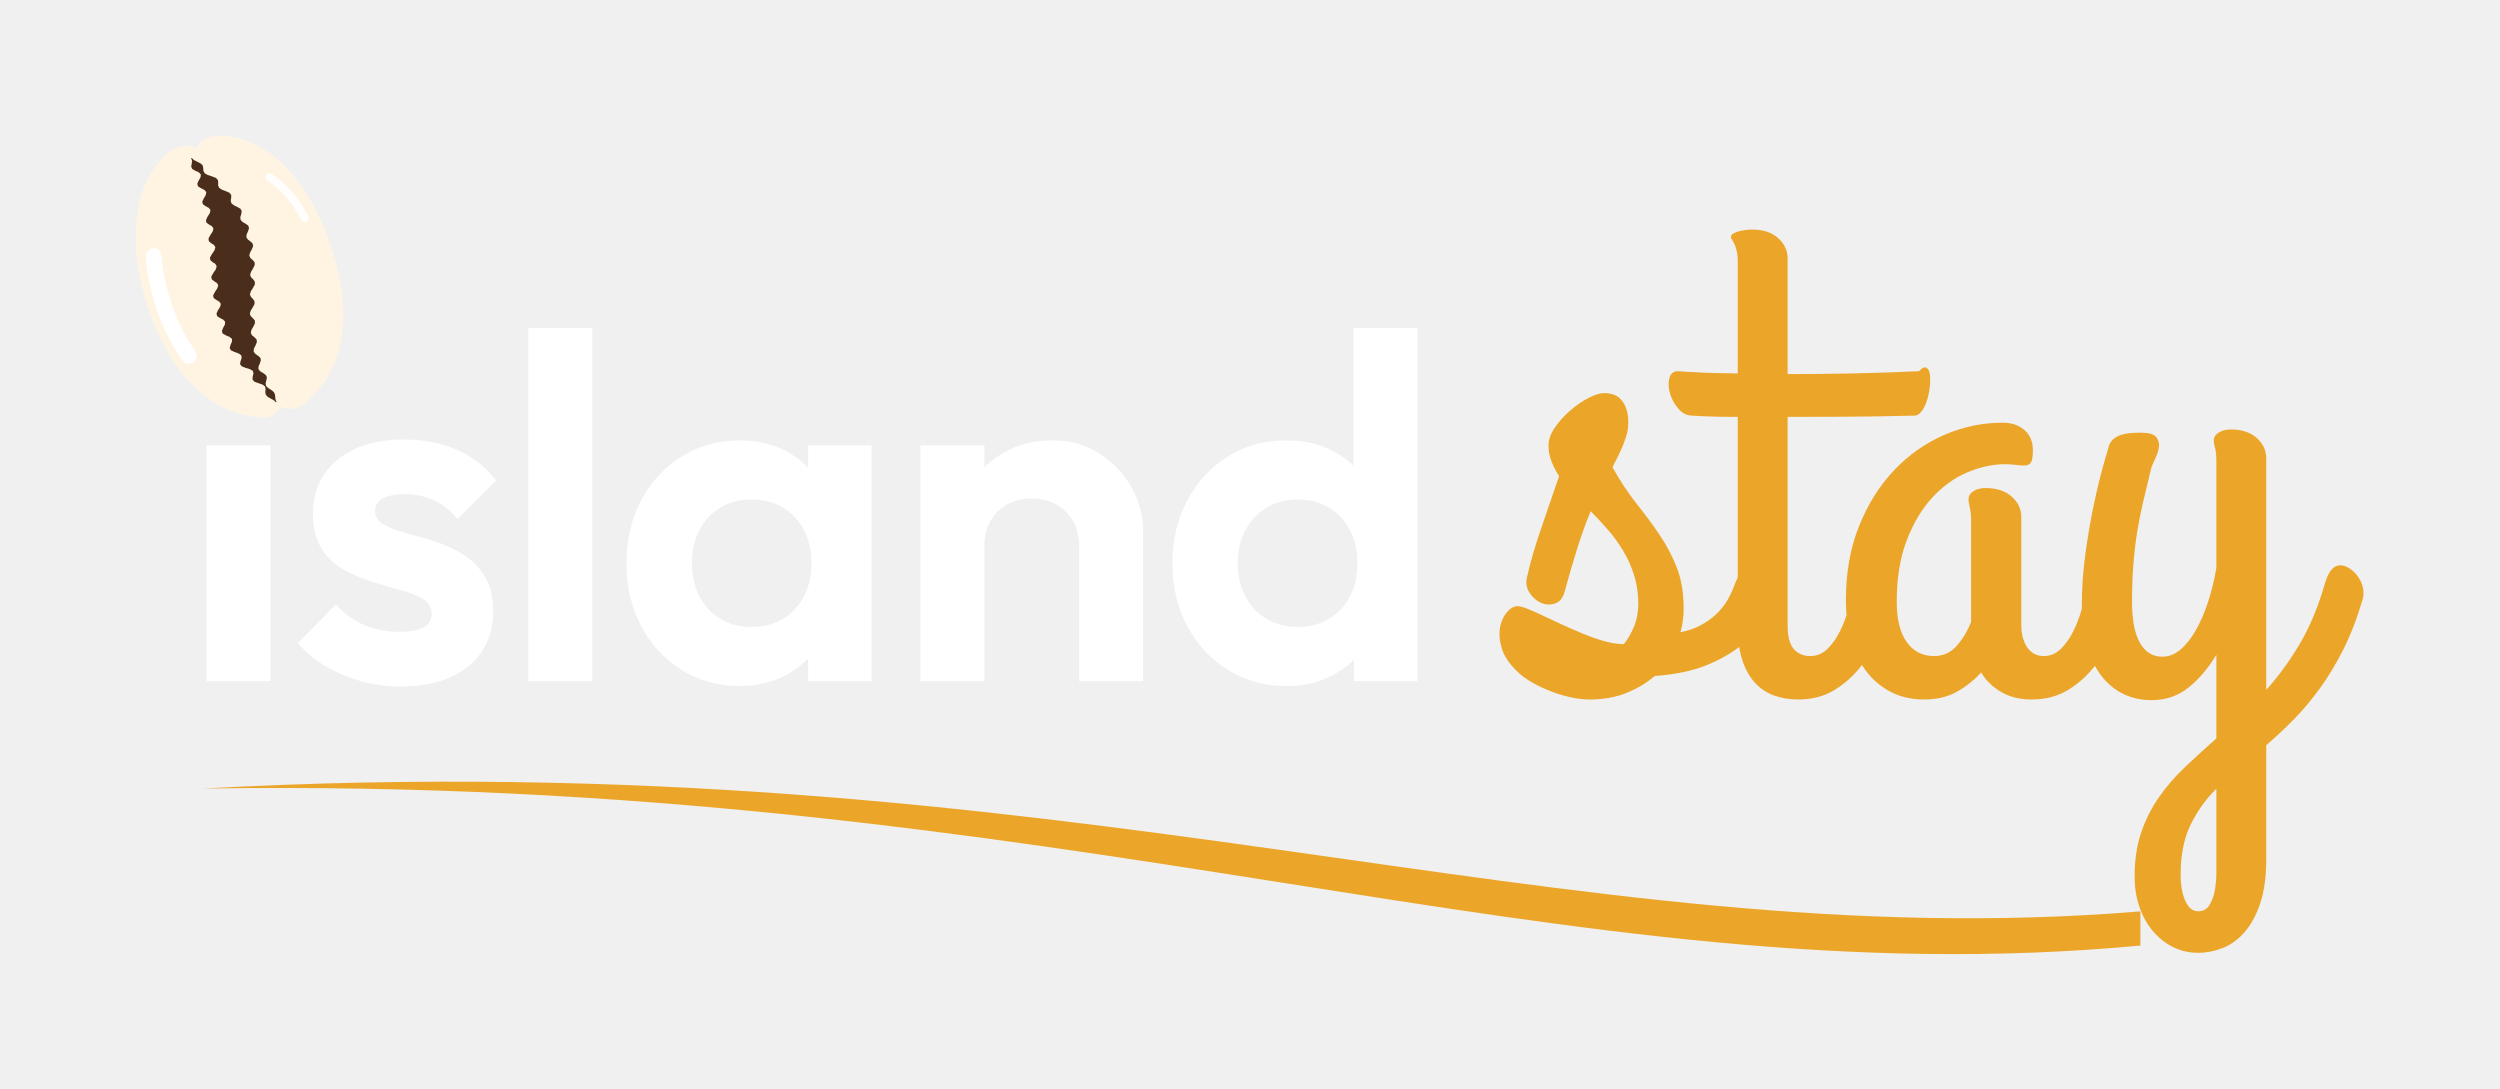
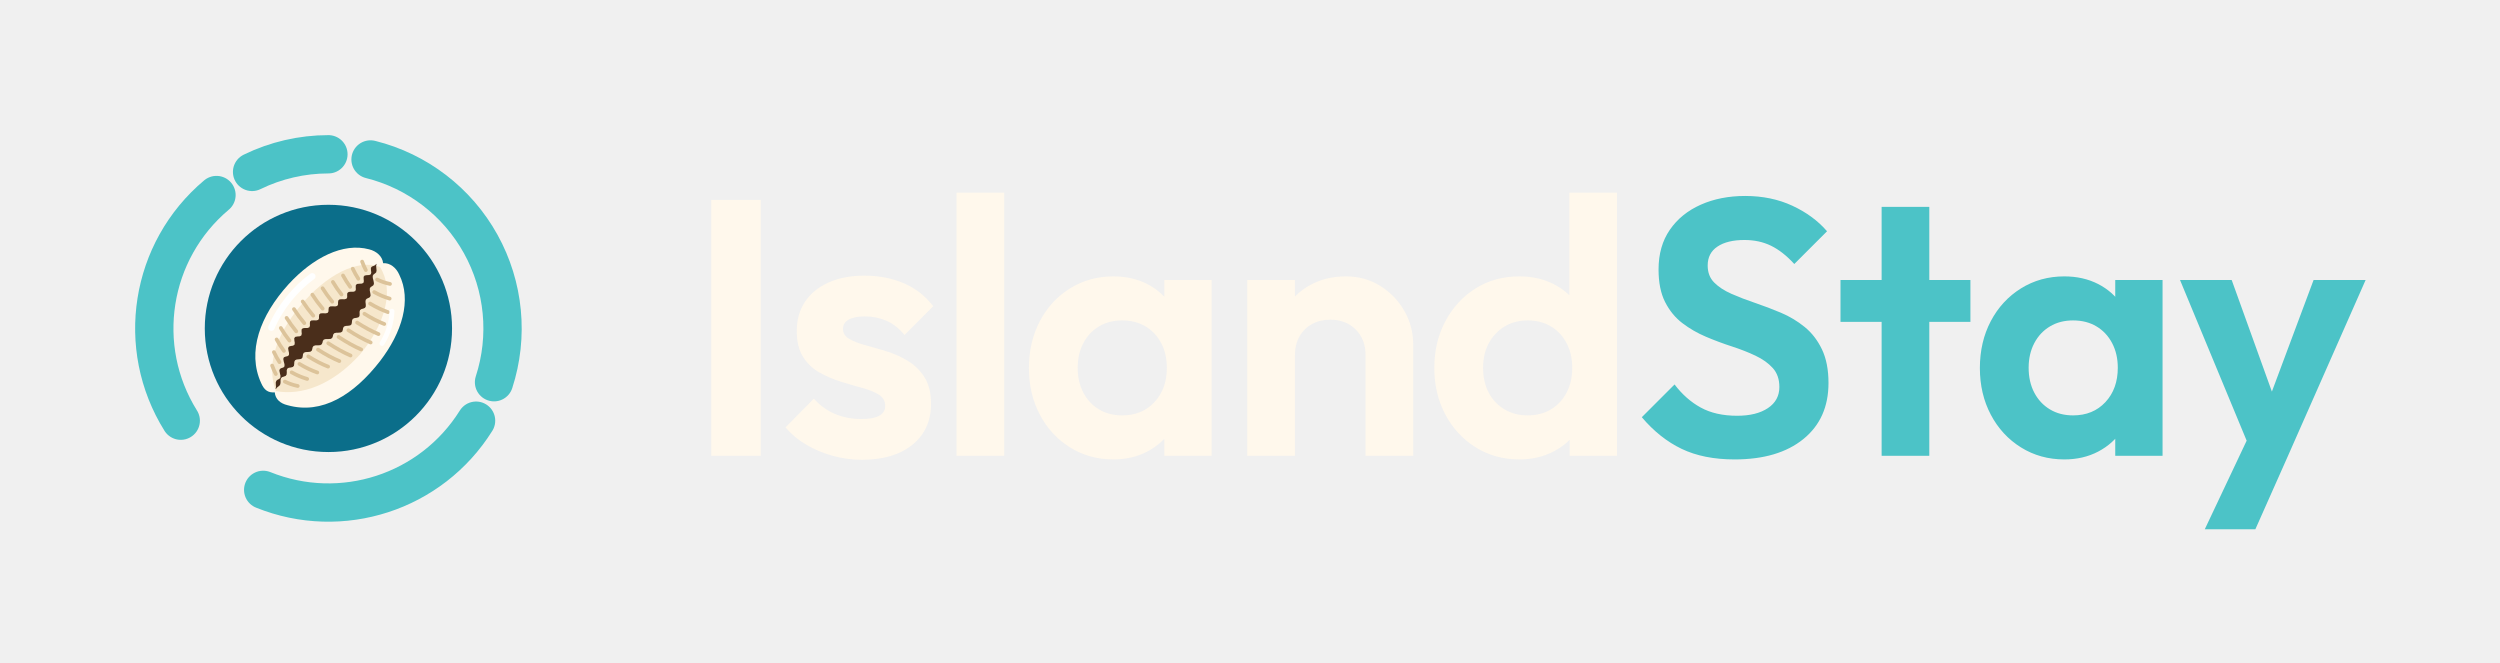
- <svg xmlns="http://www.w3.org/2000/svg" viewBox="-73 21 1024 446">
-   <path d="M11.6 300.0V203.4H37.8V300.0ZM91.0 302.2Q82.8 302.2 74.9 300.0Q67.0 297.8 60.4 293.9Q53.8 290.0 49.0 284.4L64.6 268.6Q69.6 274.2 76.2 277.0Q82.8 279.8 90.8 279.8Q97.2 279.8 100.5 278.0Q103.8 276.2 103.8 272.6Q103.8 268.6 100.3 266.4Q96.8 264.2 91.2 262.7Q85.6 261.2 79.5 259.3Q73.4 257.4 67.8 254.3Q62.2 251.2 58.7 245.7Q55.2 240.2 55.2 231.4Q55.2 222.2 59.7 215.4Q64.2 208.6 72.6 204.8Q81.0 201.0 92.4 201.0Q104.4 201.0 114.1 205.2Q123.8 209.4 130.2 217.8L114.4 233.6Q110.0 228.2 104.5 225.8Q99.0 223.4 92.6 223.4Q86.8 223.4 83.7 225.2Q80.6 227.0 80.6 230.2Q80.6 233.8 84.1 235.8Q87.6 237.8 93.2 239.3Q98.8 240.8 104.9 242.7Q111.0 244.6 116.5 248.0Q122.0 251.4 125.5 257.0Q129.0 262.6 129.0 271.4Q129.0 285.6 118.8 293.9Q108.6 302.2 91.0 302.2ZM143.4 300.0V155.4H169.6V300.0ZM230.0 302.0Q216.8 302.0 206.2 295.4Q195.6 288.8 189.6 277.4Q183.6 266.0 183.6 251.8Q183.6 237.4 189.6 226.0Q195.6 214.6 206.2 208.0Q216.8 201.4 230.0 201.4Q240.4 201.4 248.6 205.6Q256.8 209.8 261.7 217.3Q266.6 224.8 267.0 234.2V269.0Q266.6 278.6 261.7 286.0Q256.8 293.4 248.6 297.7Q240.4 302.0 230.0 302.0ZM234.8 277.8Q245.8 277.8 252.6 270.5Q259.4 263.2 259.4 251.6Q259.4 244.0 256.3 238.1Q253.2 232.2 247.7 228.9Q242.2 225.6 234.8 225.6Q227.6 225.6 222.1 228.9Q216.6 232.2 213.5 238.1Q210.4 244.0 210.4 251.6Q210.4 259.4 213.5 265.3Q216.6 271.2 222.1 274.5Q227.6 277.8 234.8 277.8ZM258.0 300.0V274.0L262.2 250.4L258.0 227.2V203.4H284.0V300.0ZM369.0 300.0V244.6Q369.0 236.0 363.6 230.6Q358.2 225.2 349.6 225.2Q344.0 225.2 339.6 227.6Q335.2 230.0 332.7 234.4Q330.2 238.8 330.2 244.6L320.0 239.4Q320.0 228.0 324.9 219.5Q329.8 211.0 338.5 206.2Q347.2 201.4 358.2 201.4Q368.8 201.4 377.2 206.7Q385.6 212.0 390.4 220.5Q395.2 229.0 395.2 238.8V300.0ZM304.0 300.0V203.4H330.2V300.0ZM454.0 302.0Q440.6 302.0 430.0 295.4Q419.4 288.8 413.3 277.4Q407.2 266.0 407.2 251.8Q407.2 237.4 413.3 226.0Q419.4 214.6 429.9 208.0Q440.4 201.4 454.0 201.4Q464.4 201.4 472.7 205.6Q481.0 209.8 486.1 217.3Q491.2 224.8 491.6 234.2V268.6Q491.2 278.0 486.2 285.6Q481.2 293.2 472.8 297.6Q464.4 302.0 454.0 302.0ZM458.4 277.8Q465.8 277.8 471.3 274.5Q476.8 271.2 479.9 265.3Q483.0 259.4 483.0 251.6Q483.0 244.0 479.9 238.1Q476.8 232.2 471.3 228.9Q465.8 225.6 458.6 225.6Q451.2 225.6 445.7 229.0Q440.2 232.4 437.1 238.2Q434 244.0 434 251.6Q434 259.4 437.1 265.3Q440.2 271.2 445.8 274.5Q451.4 277.8 458.4 277.8ZM507.6 300.0H481.6V274.0L485.8 250.4L481.4 227.2V155.4H507.6Z" fill="#FFFFFF" />
-   <g transform="translate(-44.4 66.0) scale(0.54)">
-     <g transform="rotate(-18 128 128)">
-       <path d="M128 24 C122 18 112 18 104 22 C74 36 58 74 56 118 C54 170 70 214 108 232 C116 236 122 236 128 230 C134 236 142 236 150 232 C190 214 204 170 202 118 C200 74 184 36 152 22 C144 18 134 18 128 24 Z" fill="#FFF4E2" />
-       <path d="M122.0 30.0 L122.1 32.0 L121.2 34.0 L120.1 36.0 L120.2 38.0 L122.0 40.0 L124.2 42.0 L125.2 44.0 L124.3 46.0 L122.1 48.0 L120.4 50.0 L120.4 52.0 L122.1 54.0 L124.1 56.0 L125.0 58.0 L123.9 60.0 L121.7 62.0 L119.8 64.0 L119.7 66.0 L121.2 68.0 L123.1 70.0 L123.8 72.0 L122.6 74.0 L120.2 76.0 L118.3 78.0 L117.9 80.0 L119.3 82.0 L121.1 84.0 L121.6 86.0 L120.3 88.0 L117.8 90.0 L115.7 92.0 L115.3 94.0 L116.5 96.0 L118.2 98.0 L118.6 100.0 L117.2 102.0 L114.6 104.0 L112.4 106.0 L111.9 108.0 L113.1 110.0 L114.7 112.0 L115.1 114.0 L113.7 116.0 L111.1 118.0 L108.9 120.0 L108.4 122.0 L109.6 124.0 L111.3 126.0 L111.8 128.0 L110.4 130.0 L107.9 132.0 L105.8 134.0 L105.4 136.0 L106.8 138.0 L108.6 140.0 L109.3 142.0 L108.1 144.0 L105.7 146.0 L103.9 148.0 L103.7 150.0 L105.3 152.0 L107.3 154.0 L108.2 156.0 L107.3 158.0 L105.2 160.0 L103.6 162.0 L103.7 164.0 L105.6 166.0 L107.9 168.0 L109.1 170.0 L108.4 172.0 L106.6 174.0 L105.3 176.0 L105.7 178.0 L107.9 180.0 L110.5 182.0 L112.0 184.0 L111.6 186.0 L110.1 188.0 L109.0 190.0 L109.7 192.0 L112.1 194.0 L115.0 196.0 L116.7 198.0 L116.5 200.0 L115.2 202.0 L114.4 204.0 L115.2 206.0 L117.7 208.0 L120.4 210.0 L121.8 212.0 L121.6 214.0 L120.7 216.0 L120.4 218.0 L121.2 220.0 L123.0 222.0 L124.9 224.0 L126.0 226.0 L126.5 226.0 L126.3 224.0 L126.7 222.0 L127.1 220.0 L126.8 218.0 L125.5 216.0 L123.8 214.0 L122.7 212.0 L122.9 210.0 L124.1 208.0 L125.3 206.0 L125.1 204.0 L123.7 202.0 L121.9 200.0 L121.1 198.0 L121.8 196.0 L123.6 194.0 L125.0 192.0 L125.1 190.0 L123.8 188.0 L122.3 186.0 L121.8 184.0 L122.7 182.0 L124.7 180.0 L126.4 178.0 L126.7 176.0 L125.7 174.0 L124.4 172.0 L124.1 170.0 L125.3 168.0 L127.5 166.0 L129.4 164.0 L129.9 162.0 L129.1 160.0 L128.0 158.0 L127.9 156.0 L129.2 154.0 L131.6 152.0 L133.6 150.0 L134.2 148.0 L133.6 146.0 L132.6 144.0 L132.5 142.0 L133.9 140.0 L136.3 138.0 L138.4 136.0 L139.0 134.0 L138.4 132.0 L137.3 130.0 L137.2 128.0 L138.6 126.0 L140.9 124.0 L142.8 122.0 L143.4 120.0 L142.6 118.0 L141.4 116.0 L141.1 114.0 L142.3 112.0 L144.4 110.0 L146.1 108.0 L146.4 106.0 L145.3 104.0 L143.9 102.0 L143.3 100.0 L144.2 98.0 L146.0 96.0 L147.4 94.0 L147.4 92.0 L145.9 90.0 L144.1 88.0 L143.2 86.0 L143.7 84.0 L145.1 82.0 L146.1 80.0 L145.7 78.0 L143.9 76.0 L141.8 74.0 L140.5 72.0 L140.6 70.0 L141.6 68.0 L142.3 66.0 L141.6 64.0 L139.4 62.0 L136.9 60.0 L135.3 58.0 L135.1 56.0 L135.8 54.0 L136.2 52.0 L135.2 50.0 L132.8 48.0 L130.0 46.0 L128.2 44.0 L127.9 42.0 L128.4 40.0 L128.7 38.0 L127.6 36.0 L125.6 34.0 L123.6 32.0 L122.5 30.0 Z" fill="#4A2E1B" />
-       <path d="M72 92 C66 116 66 146 74 172" fill="none" stroke="#FFFFFF" stroke-width="12" stroke-linecap="round" />
-       <path d="M174 62 C182 72 188 86 190 100" fill="none" stroke="#FFFFFF" stroke-width="6" stroke-linecap="round" opacity=".9" />
+ <svg xmlns="http://www.w3.org/2000/svg" viewBox="-58 -58 1374 364">
+   <g transform="scale(0.957)">
+     <path d="M152.19 30.97 A100 100 0 0 1 223.11 158.90" fill="none" stroke="#4CC3C7" stroke-width="22" stroke-linecap="round" />
+     <path d="M212.80 180.99 A100 100 0 0 1 90.54 220.72" fill="none" stroke="#4CC3C7" stroke-width="22" stroke-linecap="round" />
+     <path d="M43.20 180.99 A100 100 0 0 1 63.72 51.40" fill="none" stroke="#4CC3C7" stroke-width="22" stroke-linecap="round" />
+     <path d="M84.16 38.12 A100 100 0 0 1 128.00 28.00" fill="none" stroke="#4CC3C7" stroke-width="22" stroke-linecap="round" />
+     <circle cx="128" cy="128" r="71" fill="#0B6E8A" />
+     <g transform="translate(128 128) rotate(40) scale(0.47) translate(-128 -128)">
+       <g transform="rotate(0 128 128)">
+         <path d="M128 24 C122 18 112 18 104 22 C74 36 58 74 56 118 C54 170 70 214 108 232 C116 236 122 236 128 230 C134 236 142 236 150 232 C190 214 204 170 202 118 C200 74 184 36 152 22 C144 18 134 18 128 24 Z" fill="#FFF8EC" />
+         <path d="M128 30 C100 40 84 80 84 128 C84 178 100 212 128 228 C156 212 176 178 178 128 C178 80 160 40 128 30 Z" fill="#F6E7CC" />
+         <path d="M117.2 44.0 Q112.3 42.0 107.1 39.0" stroke="#DCC39A" stroke-width="4.6" fill="none" stroke-linecap="round" />
+         <path d="M135.2 44.0 Q143.3 42.0 150.7 38.0" stroke="#DCC39A" stroke-width="4.6" fill="none" stroke-linecap="round" />
+         <path d="M117.0 58.0 Q110.3 56.0 103.9 53.0" stroke="#DCC39A" stroke-width="4.6" fill="none" stroke-linecap="round" />
+         <path d="M142.3 58.0 Q152.9 56.0 161.9 52.0" stroke="#DCC39A" stroke-width="4.6" fill="none" stroke-linecap="round" />
+         <path d="M115.8 72.0 Q107.6 70.0 100.1 67.0" stroke="#DCC39A" stroke-width="4.6" fill="none" stroke-linecap="round" />
+         <path d="M147.5 72.0 Q160.3 70.0 170.9 66.0" stroke="#DCC39A" stroke-width="4.6" fill="none" stroke-linecap="round" />
+         <path d="M113.6 86.0 Q104.1 84.0 95.7 81.0" stroke="#DCC39A" stroke-width="4.6" fill="none" stroke-linecap="round" />
+         <path d="M150.2 86.0 Q165.0 84.0 176.8 80.0" stroke="#DCC39A" stroke-width="4.6" fill="none" stroke-linecap="round" />
+         <path d="M110.6 100.0 Q100.1 98.0 91.0 95.0" stroke="#DCC39A" stroke-width="4.6" fill="none" stroke-linecap="round" />
+         <path d="M150.3 100.0 Q166.5 98.0 179.3 94.0" stroke="#DCC39A" stroke-width="4.6" fill="none" stroke-linecap="round" />
+         <path d="M107.1 114.0 Q95.9 112.0 86.5 109.0" stroke="#DCC39A" stroke-width="4.6" fill="none" stroke-linecap="round" />
+         <path d="M148.1 114.0 Q165.2 112.0 178.6 108.0" stroke="#DCC39A" stroke-width="4.6" fill="none" stroke-linecap="round" />
+         <path d="M103.8 128.0 Q92.4 126.0 82.8 123.0" stroke="#DCC39A" stroke-width="4.6" fill="none" stroke-linecap="round" />
+         <path d="M144.2 128.0 Q161.6 126.0 175.2 122.0" stroke="#DCC39A" stroke-width="4.6" fill="none" stroke-linecap="round" />
+         <path d="M101.3 142.0 Q90.1 140.0 80.6 137.0" stroke="#DCC39A" stroke-width="4.6" fill="none" stroke-linecap="round" />
+         <path d="M139.5 142.0 Q156.6 140.0 170.0 136.0" stroke="#DCC39A" stroke-width="4.6" fill="none" stroke-linecap="round" />
+         <path d="M100.2 156.0 Q89.6 154.0 80.6 151.0" stroke="#DCC39A" stroke-width="4.6" fill="none" stroke-linecap="round" />
+         <path d="M134.9 156.0 Q151.1 154.0 163.9 150.0" stroke="#DCC39A" stroke-width="4.6" fill="none" stroke-linecap="round" />
+         <path d="M101.1 170.0 Q91.5 168.0 83.1 165.0" stroke="#DCC39A" stroke-width="4.6" fill="none" stroke-linecap="round" />
+         <path d="M131.1 170.0 Q145.9 168.0 157.7 164.0" stroke="#DCC39A" stroke-width="4.6" fill="none" stroke-linecap="round" />
+         <path d="M104.0 184.0 Q95.7 182.0 88.2 179.0" stroke="#DCC39A" stroke-width="4.6" fill="none" stroke-linecap="round" />
+         <path d="M128.8 184.0 Q141.6 182.0 152.2 178.0" stroke="#DCC39A" stroke-width="4.6" fill="none" stroke-linecap="round" />
+         <path d="M108.7 198.0 Q102.0 196.0 95.6 193.0" stroke="#DCC39A" stroke-width="4.6" fill="none" stroke-linecap="round" />
+         <path d="M128.1 198.0 Q138.7 196.0 147.8 192.0" stroke="#DCC39A" stroke-width="4.6" fill="none" stroke-linecap="round" />
+         <path d="M114.6 212.0 Q109.7 210.0 104.5 207.0" stroke="#DCC39A" stroke-width="4.6" fill="none" stroke-linecap="round" />
+         <path d="M129.0 212.0 Q137.1 210.0 144.5 206.0" stroke="#DCC39A" stroke-width="4.6" fill="none" stroke-linecap="round" />
+         <path d="M122.0 30.0 L122.1 32.0 L121.2 34.0 L120.1 36.0 L120.2 38.0 L122.0 40.0 L124.2 42.0 L125.2 44.0 L124.3 46.0 L122.1 48.0 L120.4 50.0 L120.4 52.0 L122.1 54.0 L124.1 56.0 L125.0 58.0 L123.9 60.0 L121.7 62.0 L119.8 64.0 L119.7 66.0 L121.2 68.0 L123.1 70.0 L123.8 72.0 L122.6 74.0 L120.2 76.0 L118.3 78.0 L117.9 80.0 L119.3 82.0 L121.1 84.0 L121.6 86.0 L120.3 88.0 L117.8 90.0 L115.7 92.0 L115.3 94.0 L116.5 96.0 L118.2 98.0 L118.6 100.0 L117.2 102.0 L114.6 104.0 L112.4 106.0 L111.9 108.0 L113.1 110.0 L114.7 112.0 L115.1 114.0 L113.7 116.0 L111.1 118.0 L108.9 120.0 L108.4 122.0 L109.6 124.0 L111.3 126.0 L111.8 128.0 L110.4 130.0 L107.9 132.0 L105.8 134.0 L105.4 136.0 L106.8 138.0 L108.6 140.0 L109.3 142.0 L108.1 144.0 L105.7 146.0 L103.9 148.0 L103.7 150.0 L105.3 152.0 L107.3 154.0 L108.2 156.0 L107.3 158.0 L105.2 160.0 L103.6 162.0 L103.7 164.0 L105.6 166.0 L107.9 168.0 L109.1 170.0 L108.4 172.0 L106.6 174.0 L105.3 176.0 L105.7 178.0 L107.9 180.0 L110.5 182.0 L112.0 184.0 L111.6 186.0 L110.1 188.0 L109.0 190.0 L109.7 192.0 L112.1 194.0 L115.0 196.0 L116.7 198.0 L116.5 200.0 L115.2 202.0 L114.4 204.0 L115.2 206.0 L117.7 208.0 L120.4 210.0 L121.8 212.0 L121.6 214.0 L120.7 216.0 L120.4 218.0 L121.2 220.0 L123.0 222.0 L124.9 224.0 L126.0 226.0 L126.5 226.0 L126.3 224.0 L126.7 222.0 L127.1 220.0 L126.8 218.0 L125.5 216.0 L123.8 214.0 L122.7 212.0 L122.9 210.0 L124.1 208.0 L125.3 206.0 L125.1 204.0 L123.7 202.0 L121.9 200.0 L121.1 198.0 L121.8 196.0 L123.6 194.0 L125.0 192.0 L125.1 190.0 L123.8 188.0 L122.3 186.0 L121.8 184.0 L122.7 182.0 L124.7 180.0 L126.4 178.0 L126.7 176.0 L125.7 174.0 L124.4 172.0 L124.1 170.0 L125.3 168.0 L127.5 166.0 L129.4 164.0 L129.9 162.0 L129.1 160.0 L128.0 158.0 L127.9 156.0 L129.2 154.0 L131.6 152.0 L133.6 150.0 L134.2 148.0 L133.6 146.0 L132.6 144.0 L132.5 142.0 L133.9 140.0 L136.3 138.0 L138.4 136.0 L139.0 134.0 L138.4 132.0 L137.3 130.0 L137.2 128.0 L138.6 126.0 L140.9 124.0 L142.8 122.0 L143.4 120.0 L142.6 118.0 L141.4 116.0 L141.1 114.0 L142.3 112.0 L144.4 110.0 L146.1 108.0 L146.4 106.0 L145.3 104.0 L143.9 102.0 L143.3 100.0 L144.2 98.0 L146.0 96.0 L147.4 94.0 L147.4 92.0 L145.9 90.0 L144.1 88.0 L143.2 86.0 L143.7 84.0 L145.1 82.0 L146.1 80.0 L145.7 78.0 L143.9 76.0 L141.8 74.0 L140.5 72.0 L140.6 70.0 L141.6 68.0 L142.3 66.0 L141.6 64.0 L139.4 62.0 L136.9 60.0 L135.3 58.0 L135.1 56.0 L135.8 54.0 L136.2 52.0 L135.2 50.0 L132.8 48.0 L130.0 46.0 L128.2 44.0 L127.9 42.0 L128.4 40.0 L128.7 38.0 L127.6 36.0 L125.6 34.0 L123.6 32.0 L122.5 30.0 Z" fill="#4A2E1B" />
+         <path d="M72 92 C66 116 66 146 74 172" fill="none" stroke="#FFFFFF" stroke-width="8" stroke-linecap="round" />
+         <path d="M174 62 C182 72 188 86 190 100" fill="none" stroke="#FFFFFF" stroke-width="6" stroke-linecap="round" opacity=".9" />
+       </g>
    </g>
  </g>
-   <path d="M567.985 262.954Q566.93 267.173 564.03 268.162Q561.13 269.15 558.295 267.964Q555.461 266.777 553.549 263.877Q551.638 260.977 552.429 257.549Q554.406 248.584 558.163 237.708Q561.921 226.831 565.612 216.021Q563.635 212.988 562.448 209.89Q561.262 206.792 561.262 203.364Q561.262 199.937 563.832 196.179Q566.403 192.422 570.029 189.258Q573.654 186.094 577.543 184.05Q581.432 182.007 584.201 182.007Q589.079 182.007 591.518 185.303Q593.957 188.599 593.957 194.136Q593.957 197.168 592.968 200.134Q591.979 203.101 590.793 205.671Q589.606 208.242 588.617 210.088Q587.629 211.934 587.497 212.461Q592.243 220.898 597.385 227.358Q602.526 233.818 606.811 240.146Q611.096 246.475 613.864 253.594Q616.633 260.713 616.633 270.337Q616.633 272.71 616.303 275.215Q615.973 277.72 615.314 279.961Q620.06 279.038 623.686 277.061Q627.311 275.083 630.014 272.512Q632.717 269.941 634.496 266.909Q636.276 263.877 637.463 260.581Q638.913 256.758 640.363 255.044Q641.813 253.33 643.659 253.33Q645.373 253.33 647.153 254.451Q648.932 255.571 650.317 257.285Q651.701 258.999 652.558 260.845Q653.415 262.69 653.415 264.141Q653.415 266.118 652.36 268.887Q651.305 271.655 649.526 274.556Q647.746 277.456 645.505 280.159Q643.263 282.861 640.89 284.839Q634.562 289.98 625.993 293.474Q617.424 296.968 604.767 297.891Q599.889 302.109 593.232 304.812Q586.574 307.515 578.268 307.515Q574.05 307.515 569.633 306.46Q565.217 305.405 561.196 303.757Q557.175 302.109 553.879 300.132Q550.583 298.154 548.605 296.177Q543.596 291.431 542.145 286.619Q540.695 281.807 541.42 277.983Q542.145 274.16 544.255 271.721Q546.364 269.282 548.605 269.282Q549.924 269.282 552.758 270.403Q555.593 271.523 559.284 273.303Q562.975 275.083 567.326 277.061Q571.677 279.038 576.027 280.818Q580.378 282.598 584.531 283.718Q588.683 284.839 592.111 284.839Q594.352 282.202 596.198 277.852Q598.044 273.501 598.044 268.359Q598.044 262.031 596.33 256.626Q594.616 251.221 591.847 246.606Q589.079 241.992 585.585 237.971Q582.092 233.95 578.532 230.391Q575.368 238.169 572.995 245.75Q570.622 253.33 567.985 262.954ZM614.391 173.042Q617.424 173.306 621.115 173.438Q624.279 173.701 628.762 173.767Q633.244 173.833 638.781 173.965V128.218Q638.781 125.317 638.32 123.604Q637.858 121.89 637.397 120.901Q636.935 119.912 636.474 119.319Q636.013 118.726 636.013 118.066Q636.013 117.275 636.804 116.748Q637.595 116.221 638.913 115.825Q640.231 115.43 641.747 115.232Q643.263 115.034 644.714 115.034Q651.437 115.034 655.326 118.528Q659.216 122.021 659.216 126.899V174.229Q671.608 174.229 685.385 173.965Q699.162 173.701 713.005 173.042Q714.85 171.064 715.971 171.592Q717.092 172.119 717.421 174.097Q717.751 176.074 717.487 178.975Q717.223 181.875 716.432 184.578Q715.641 187.28 714.257 189.258Q712.873 191.235 711.159 191.235Q694.943 191.631 682.485 191.697Q670.026 191.763 659.216 191.763V277.324Q659.216 283.916 661.721 286.816Q664.225 289.717 668.444 289.717Q672.531 289.717 675.497 286.816Q678.464 283.916 680.639 279.565Q682.814 275.215 684.199 270.139Q685.583 265.063 686.506 260.581Q687.297 256.362 689.142 254.451Q690.988 252.539 692.966 252.539Q694.548 252.539 696.262 253.528Q697.975 254.517 699.36 256.099Q700.744 257.681 701.601 259.658Q702.458 261.636 702.458 263.613Q702.458 263.877 702.458 264.272Q702.458 264.668 702.194 265.459Q700.48 272.183 697.514 279.565Q694.548 286.948 689.867 293.145Q685.187 299.341 678.727 303.428Q672.267 307.515 663.566 307.515Q658.161 307.515 653.613 305.867Q649.064 304.219 645.768 300.593Q642.472 296.968 640.627 291.299Q638.781 285.63 638.781 277.588V191.763Q634.299 191.763 630.805 191.697Q627.311 191.631 624.938 191.499Q622.17 191.367 620.06 191.235Q616.896 191.235 614.457 188.401Q612.018 185.566 611.03 182.139Q610.041 178.711 610.766 175.876Q611.491 173.042 614.391 173.042ZM764.025 289.717Q768.112 289.717 771.078 286.816Q774.045 283.916 776.22 279.565Q778.395 275.215 779.78 270.139Q781.164 265.063 782.087 260.581Q783.01 256.362 784.789 254.451Q786.569 252.539 788.679 252.539Q790.261 252.539 791.908 253.528Q793.556 254.517 794.941 256.099Q796.325 257.681 797.182 259.658Q798.039 261.636 798.039 263.613Q798.039 263.877 798.039 264.272Q798.039 264.668 797.775 265.459Q796.061 272.183 793.095 279.565Q790.129 286.948 785.514 293.145Q780.9 299.341 774.374 303.428Q767.848 307.515 759.147 307.515Q752.028 307.515 746.755 304.482Q741.481 301.45 738.449 296.44Q734.362 301.055 728.627 304.285Q722.892 307.515 715.246 307.515Q707.336 307.515 701.337 304.351Q695.339 301.187 691.252 295.715Q687.165 290.244 685.121 282.795Q683.078 275.347 683.078 266.777Q683.078 249.902 688.483 236.455Q693.888 223.008 702.853 213.582Q711.818 204.155 723.354 199.146Q734.889 194.136 747.282 194.136Q752.819 194.136 756.247 197.168Q759.675 200.2 759.675 205.474Q759.675 208.901 758.95 210.286Q758.224 211.67 756.247 211.67Q754.401 211.67 752.424 211.406Q750.446 211.143 748.337 211.143Q740.69 211.143 732.78 214.504Q724.87 217.866 718.476 224.788Q712.082 231.709 707.995 242.322Q703.908 252.935 703.908 267.568Q703.908 278.247 707.995 283.982Q712.082 289.717 719.201 289.717Q724.738 289.717 728.429 285.564Q732.121 281.411 734.362 275.742V234.082Q734.362 232.104 734.164 230.786Q733.967 229.468 733.769 228.545Q733.571 227.622 733.439 226.897Q733.307 226.172 733.307 225.513Q733.307 223.403 735.351 222.151Q737.394 220.898 740.295 220.898Q747.018 220.898 750.973 224.392Q754.929 227.886 754.929 232.764V277.324Q754.929 279.565 755.456 281.741Q755.983 283.916 757.038 285.696Q758.093 287.476 759.872 288.596Q761.652 289.717 764.025 289.717ZM879.118 260.581Q880.304 256.362 881.887 254.451Q883.469 252.539 885.578 252.539Q887.16 252.539 888.874 253.528Q890.588 254.517 891.972 256.099Q893.356 257.681 894.213 259.658Q895.07 261.636 895.07 263.613Q895.07 263.877 895.07 264.668Q895.07 265.459 894.806 266.25Q891.379 277.983 886.83 287.014Q882.282 296.045 877.075 303.164Q871.867 310.283 866.33 315.886Q860.793 321.489 855.256 326.235V372.905Q855.256 383.584 852.817 390.901Q850.378 398.218 846.423 402.766Q842.468 407.314 837.458 409.292Q832.448 411.27 827.306 411.27Q821.638 411.27 816.891 408.831Q812.145 406.392 808.652 402.173Q805.158 397.954 803.246 392.285Q801.335 386.616 801.335 380.156Q801.335 369.873 804.037 361.963Q806.74 354.053 811.354 347.461Q815.969 340.869 822.033 335.134Q828.097 329.399 834.821 323.467V289.189Q829.943 297.363 823.483 302.571Q817.023 307.778 808.322 307.778Q801.598 307.778 796.259 305.01Q790.92 302.241 787.228 297.166Q783.537 292.09 781.625 284.905Q779.714 277.72 779.714 268.887Q779.714 258.208 781.23 247.397Q782.746 236.587 784.592 227.886Q786.701 217.734 789.47 208.242Q790.129 206.528 790.458 204.749Q790.788 202.969 791.974 201.519Q793.161 200.068 795.732 199.146Q798.303 198.223 803.708 198.223Q808.718 198.223 810.168 200.002Q811.618 201.782 811.288 204.155Q810.959 206.528 809.706 209.033Q808.454 211.538 808.058 213.12Q806.213 220.635 804.763 226.831Q803.312 233.027 802.324 239.29Q801.335 245.552 800.807 252.341Q800.28 259.131 800.28 267.568Q800.28 278.643 803.51 284.312Q806.74 289.98 812.673 289.98Q816.76 289.98 820.253 286.948Q823.747 283.916 826.581 278.84Q829.416 273.765 831.525 267.239Q833.635 260.713 834.821 253.594V210.088Q834.821 206.265 834.294 204.551Q833.766 202.837 833.766 201.387Q833.766 199.409 835.81 198.157Q837.853 196.904 840.754 196.904Q847.477 196.904 851.367 200.398Q855.256 203.892 855.256 208.77V303.56Q862.638 295.386 868.835 284.971Q875.031 274.556 879.118 260.581ZM827.306 394.263Q830.471 394.263 832.053 391.626Q833.635 388.989 834.228 385.496Q834.821 382.002 834.821 378.442Q834.821 374.883 834.821 372.905V344.033Q828.229 350.625 824.208 358.931Q820.187 367.236 820.187 379.365Q820.187 385.693 822.099 389.978Q824.011 394.263 827.306 394.263Z" fill="#EBA62A" />
-   <path d="M803.7 394.3 C565.6 413.9 367.2 324.4 10.0 344.0 C367.2 338.4 565.6 430.7 803.7 408.3 Z" fill="#EBA62A" />
+   <path d="M332.9 192.5V51.9H360.1V192.5ZM415.7 194.7Q407.5 194.7 399.6 192.5Q391.7 190.3 385.1 186.4Q378.5 182.5 373.7 176.9L389.3 161.1Q394.3 166.7 400.9 169.5Q407.5 172.3 415.5 172.3Q421.9 172.3 425.2 170.5Q428.5 168.7 428.5 165.1Q428.5 161.1 425.0 158.9Q421.5 156.7 415.9 155.2Q410.3 153.7 404.2 151.8Q398.1 149.9 392.5 146.8Q386.9 143.7 383.4 138.2Q379.9 132.7 379.9 123.9Q379.9 114.7 384.4 107.9Q388.9 101.1 397.3 97.3Q405.7 93.5 417.1 93.5Q429.1 93.5 438.8 97.7Q448.5 101.9 454.9 110.3L439.1 126.1Q434.7 120.7 429.2 118.3Q423.7 115.9 417.3 115.9Q411.5 115.9 408.4 117.7Q405.3 119.5 405.3 122.7Q405.3 126.3 408.8 128.3Q412.3 130.3 417.9 131.8Q423.5 133.3 429.6 135.2Q435.7 137.1 441.2 140.5Q446.7 143.9 450.2 149.5Q453.7 155.1 453.7 163.9Q453.7 178.1 443.5 186.4Q433.3 194.7 415.7 194.7ZM467.7 192.5V47.9H493.9V192.5ZM553.9 194.5Q540.7 194.5 530.1 187.9Q519.5 181.3 513.5 169.9Q507.5 158.5 507.5 144.3Q507.5 129.9 513.5 118.5Q519.5 107.1 530.1 100.5Q540.7 93.9 553.9 93.9Q564.3 93.9 572.5 98.1Q580.7 102.3 585.6 109.8Q590.5 117.3 590.9 126.7V161.5Q590.5 171.1 585.6 178.5Q580.7 185.9 572.5 190.2Q564.3 194.5 553.9 194.5ZM558.7 170.3Q569.7 170.3 576.5 163.0Q583.3 155.7 583.3 144.1Q583.3 136.5 580.2 130.6Q577.1 124.7 571.6 121.4Q566.1 118.1 558.7 118.1Q551.5 118.1 546.0 121.4Q540.5 124.7 537.4 130.6Q534.3 136.5 534.3 144.1Q534.3 151.9 537.4 157.8Q540.5 163.7 546.0 167.0Q551.5 170.3 558.7 170.3ZM581.9 192.5V166.5L586.1 142.9L581.9 119.7V95.9H607.9V192.5ZM692.5 192.5V137.1Q692.5 128.5 687.1 123.1Q681.7 117.7 673.1 117.7Q667.5 117.7 663.1 120.1Q658.7 122.5 656.2 126.9Q653.7 131.3 653.7 137.1L643.5 131.9Q643.5 120.5 648.4 112.0Q653.3 103.5 662.0 98.7Q670.7 93.9 681.7 93.9Q692.3 93.9 700.7 99.2Q709.1 104.5 713.9 113.0Q718.7 121.5 718.7 131.3V192.5ZM627.5 192.5V95.9H653.7V192.5ZM777.1 194.5Q763.7 194.5 753.1 187.9Q742.5 181.3 736.4 169.9Q730.3 158.5 730.3 144.3Q730.3 129.9 736.4 118.5Q742.5 107.1 753.0 100.5Q763.5 93.9 777.1 93.9Q787.5 93.9 795.8 98.1Q804.1 102.3 809.2 109.8Q814.3 117.3 814.7 126.7V161.1Q814.3 170.5 809.3 178.1Q804.3 185.7 795.9 190.1Q787.5 194.5 777.1 194.5ZM781.5 170.3Q788.9 170.3 794.4 167.0Q799.9 163.7 803.0 157.8Q806.1 151.9 806.1 144.1Q806.1 136.5 803.0 130.6Q799.9 124.7 794.4 121.4Q788.9 118.1 781.7 118.1Q774.3 118.1 768.8 121.5Q763.3 124.9 760.2 130.7Q757.1 136.5 757.1 144.1Q757.1 151.9 760.2 157.8Q763.3 163.7 768.9 167.0Q774.5 170.3 781.5 170.3ZM830.7 192.5H804.7V166.5L808.9 142.9L804.5 119.7V47.9H830.7Z" fill="#FFF8EC" />
+   <path d="M895.34 194.5Q878.34 194.5 866.24 188.7Q854.14 182.9 844.34 171.3L862.34 153.3Q868.54 161.5 876.74 166.0Q884.94 170.5 896.74 170.5Q907.34 170.5 913.64 166.3Q919.94 162.1 919.94 154.7Q919.94 148.3 916.34 144.3Q912.74 140.3 906.84 137.5Q900.94 134.7 893.84 132.4Q886.74 130.1 879.64 127.1Q872.54 124.1 866.64 119.6Q860.74 115.1 857.14 108.0Q853.54 100.9 853.54 90.1Q853.54 77.3 859.74 68.3Q865.94 59.3 876.74 54.5Q887.54 49.7 901.14 49.7Q915.54 49.7 927.14 55.1Q938.74 60.5 946.14 69.1L928.14 87.1Q921.94 80.3 915.44 77.1Q908.94 73.9 900.74 73.9Q891.34 73.9 885.94 77.5Q880.54 81.1 880.54 87.9Q880.54 93.7 884.14 97.3Q887.74 100.9 893.64 103.5Q899.54 106.1 906.64 108.5Q913.74 110.9 920.84 113.9Q927.94 116.9 933.84 121.7Q939.74 126.5 943.34 134.0Q946.94 141.5 946.94 152.5Q946.94 172.1 933.14 183.3Q919.34 194.5 895.34 194.5ZM976.14 192.5V55.7H1002.34V192.5ZM953.54 118.9V95.9H1024.94V118.9ZM1076.54 194.5Q1063.34 194.5 1052.74 187.9Q1042.14 181.3 1036.14 169.9Q1030.14 158.5 1030.14 144.3Q1030.14 129.9 1036.14 118.5Q1042.14 107.1 1052.74 100.5Q1063.34 93.9 1076.54 93.9Q1086.94 93.9 1095.14 98.1Q1103.34 102.3 1108.24 109.8Q1113.14 117.3 1113.54 126.7V161.5Q1113.14 171.1 1108.24 178.5Q1103.34 185.9 1095.14 190.2Q1086.94 194.5 1076.54 194.5ZM1081.34 170.3Q1092.34 170.3 1099.14 163.0Q1105.94 155.7 1105.94 144.1Q1105.94 136.5 1102.84 130.6Q1099.74 124.7 1094.24 121.4Q1088.74 118.1 1081.34 118.1Q1074.14 118.1 1068.64 121.4Q1063.14 124.7 1060.04 130.6Q1056.94 136.5 1056.94 144.1Q1056.94 151.9 1060.04 157.8Q1063.14 163.7 1068.64 167.0Q1074.14 170.3 1081.34 170.3ZM1104.54 192.5V166.5L1108.74 142.9L1104.54 119.7V95.9H1130.54V192.5ZM1180.54 193.3 1140.14 95.9H1168.54L1195.34 170.3H1185.74L1213.54 95.9H1242.14L1199.14 193.3ZM1153.74 232.9 1183.14 170.7 1199.14 193.3 1181.54 232.9Z" fill="#4CC3C7" />
</svg>
